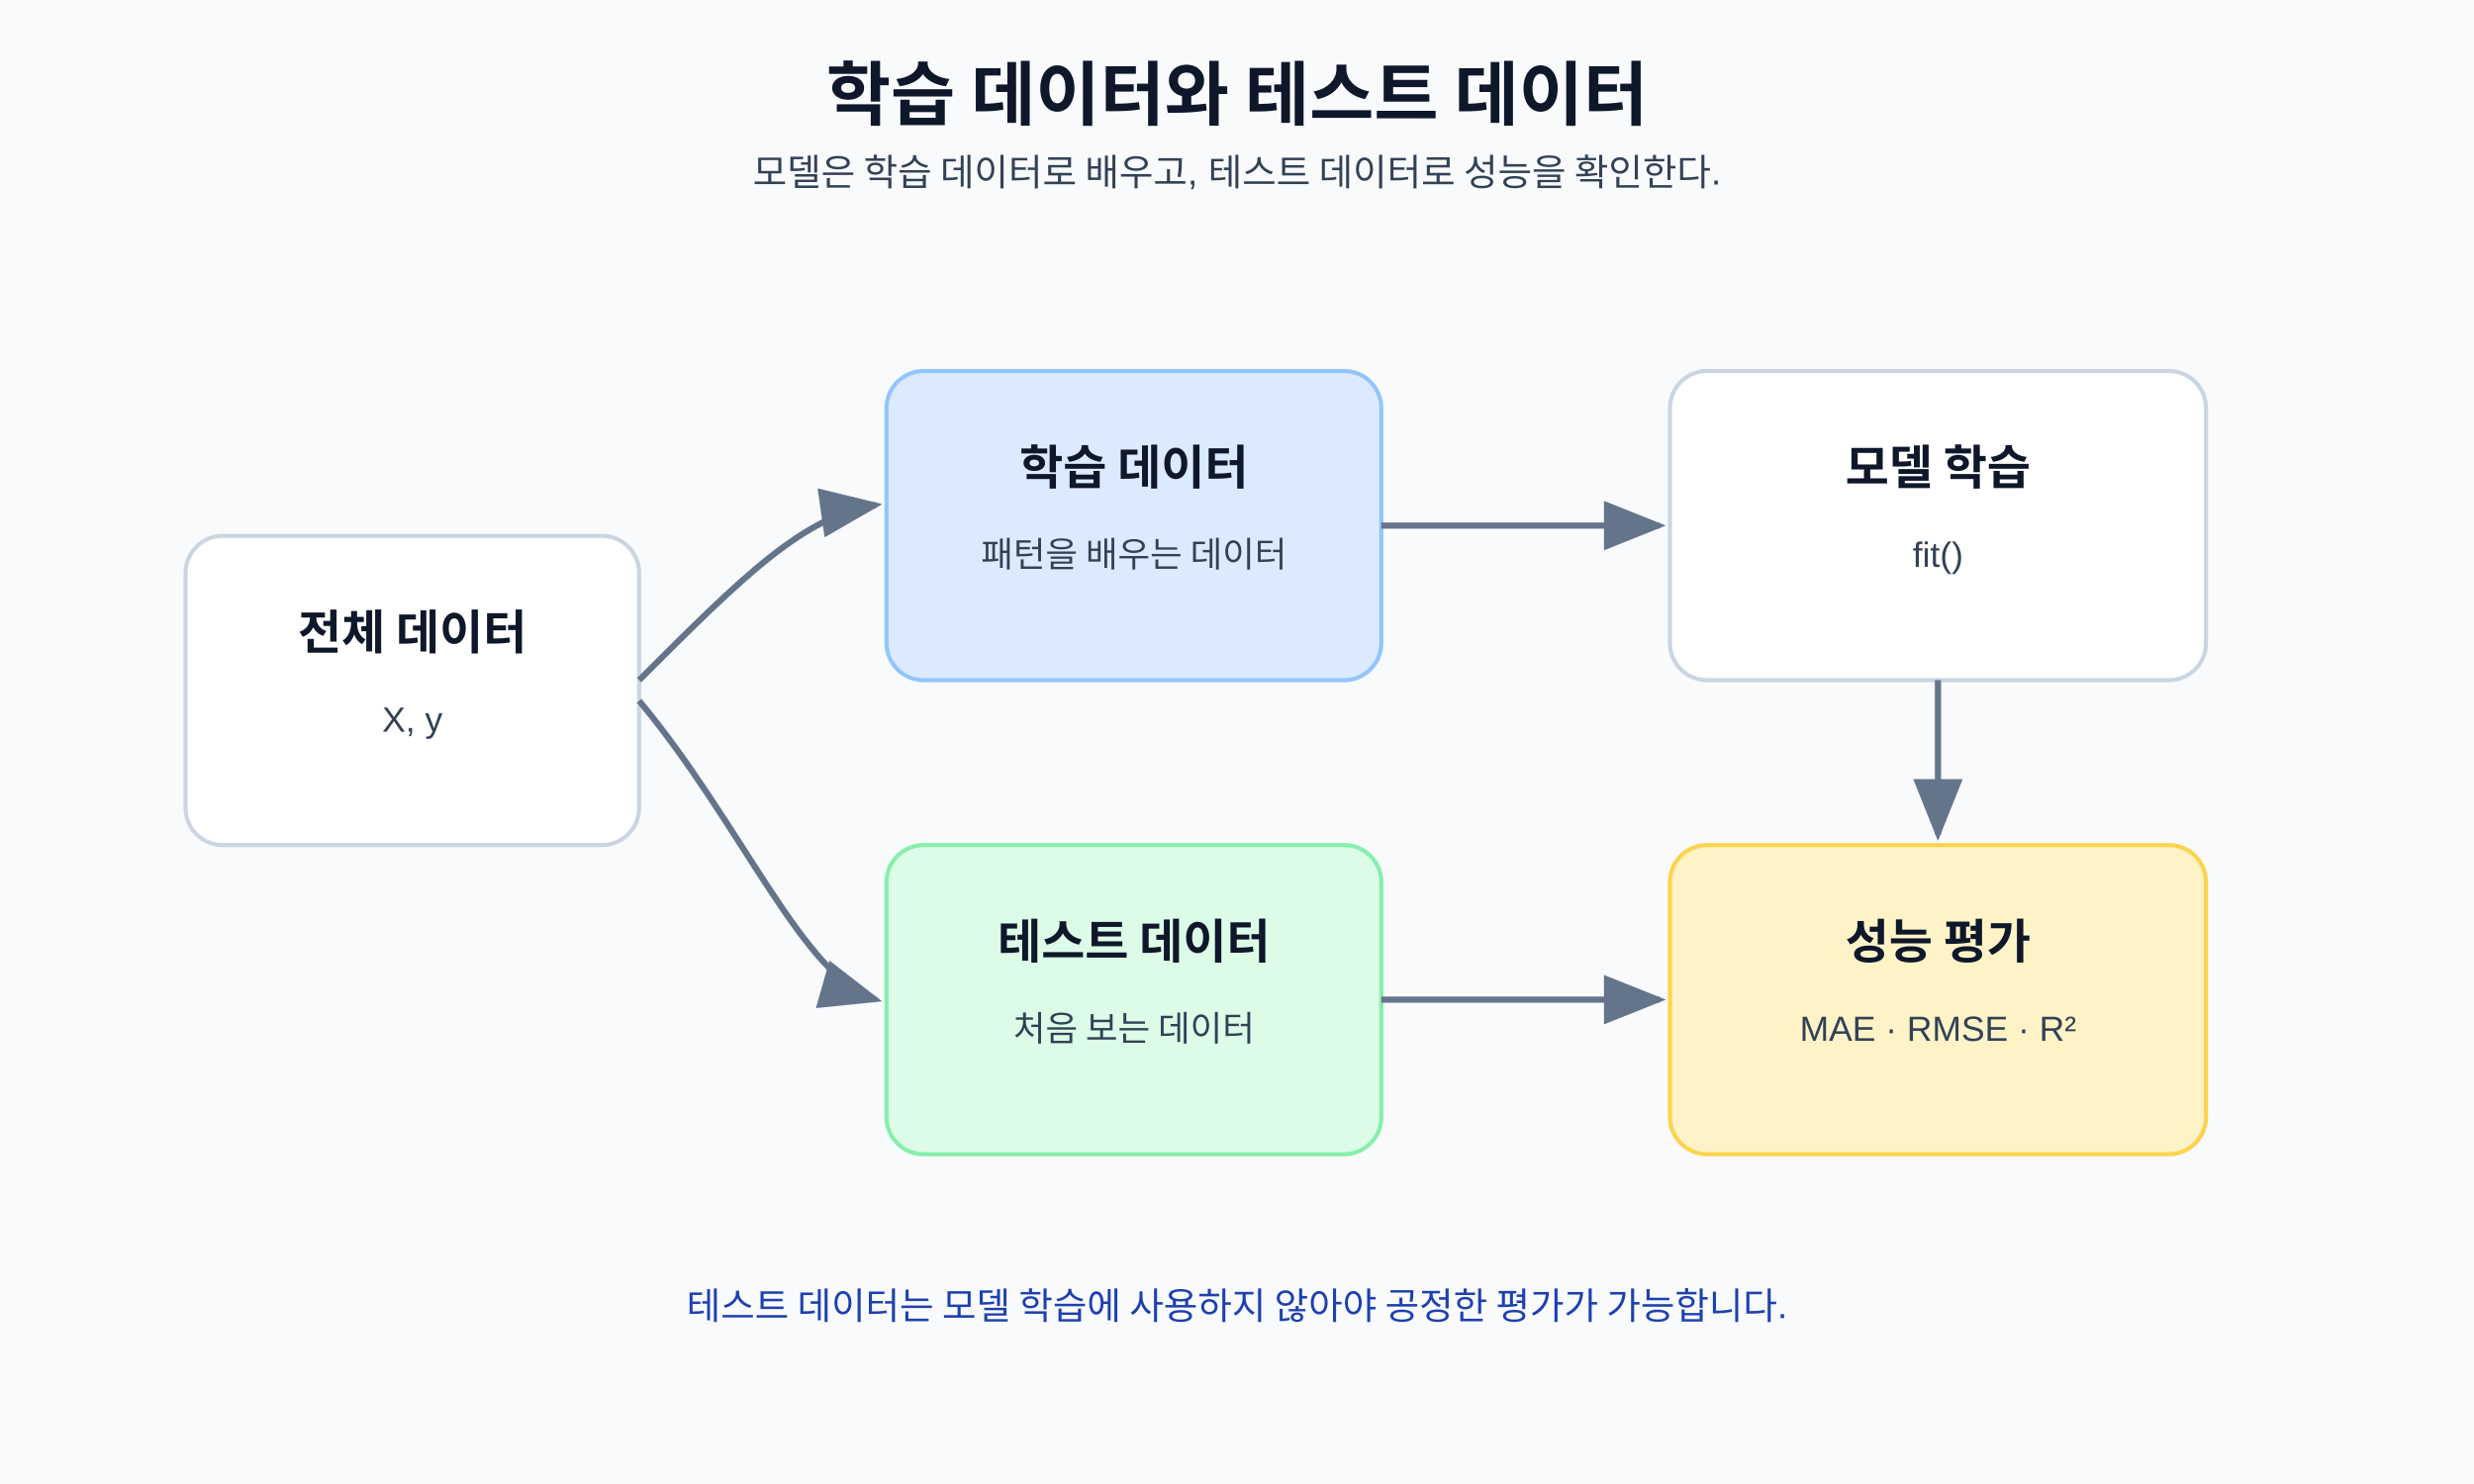
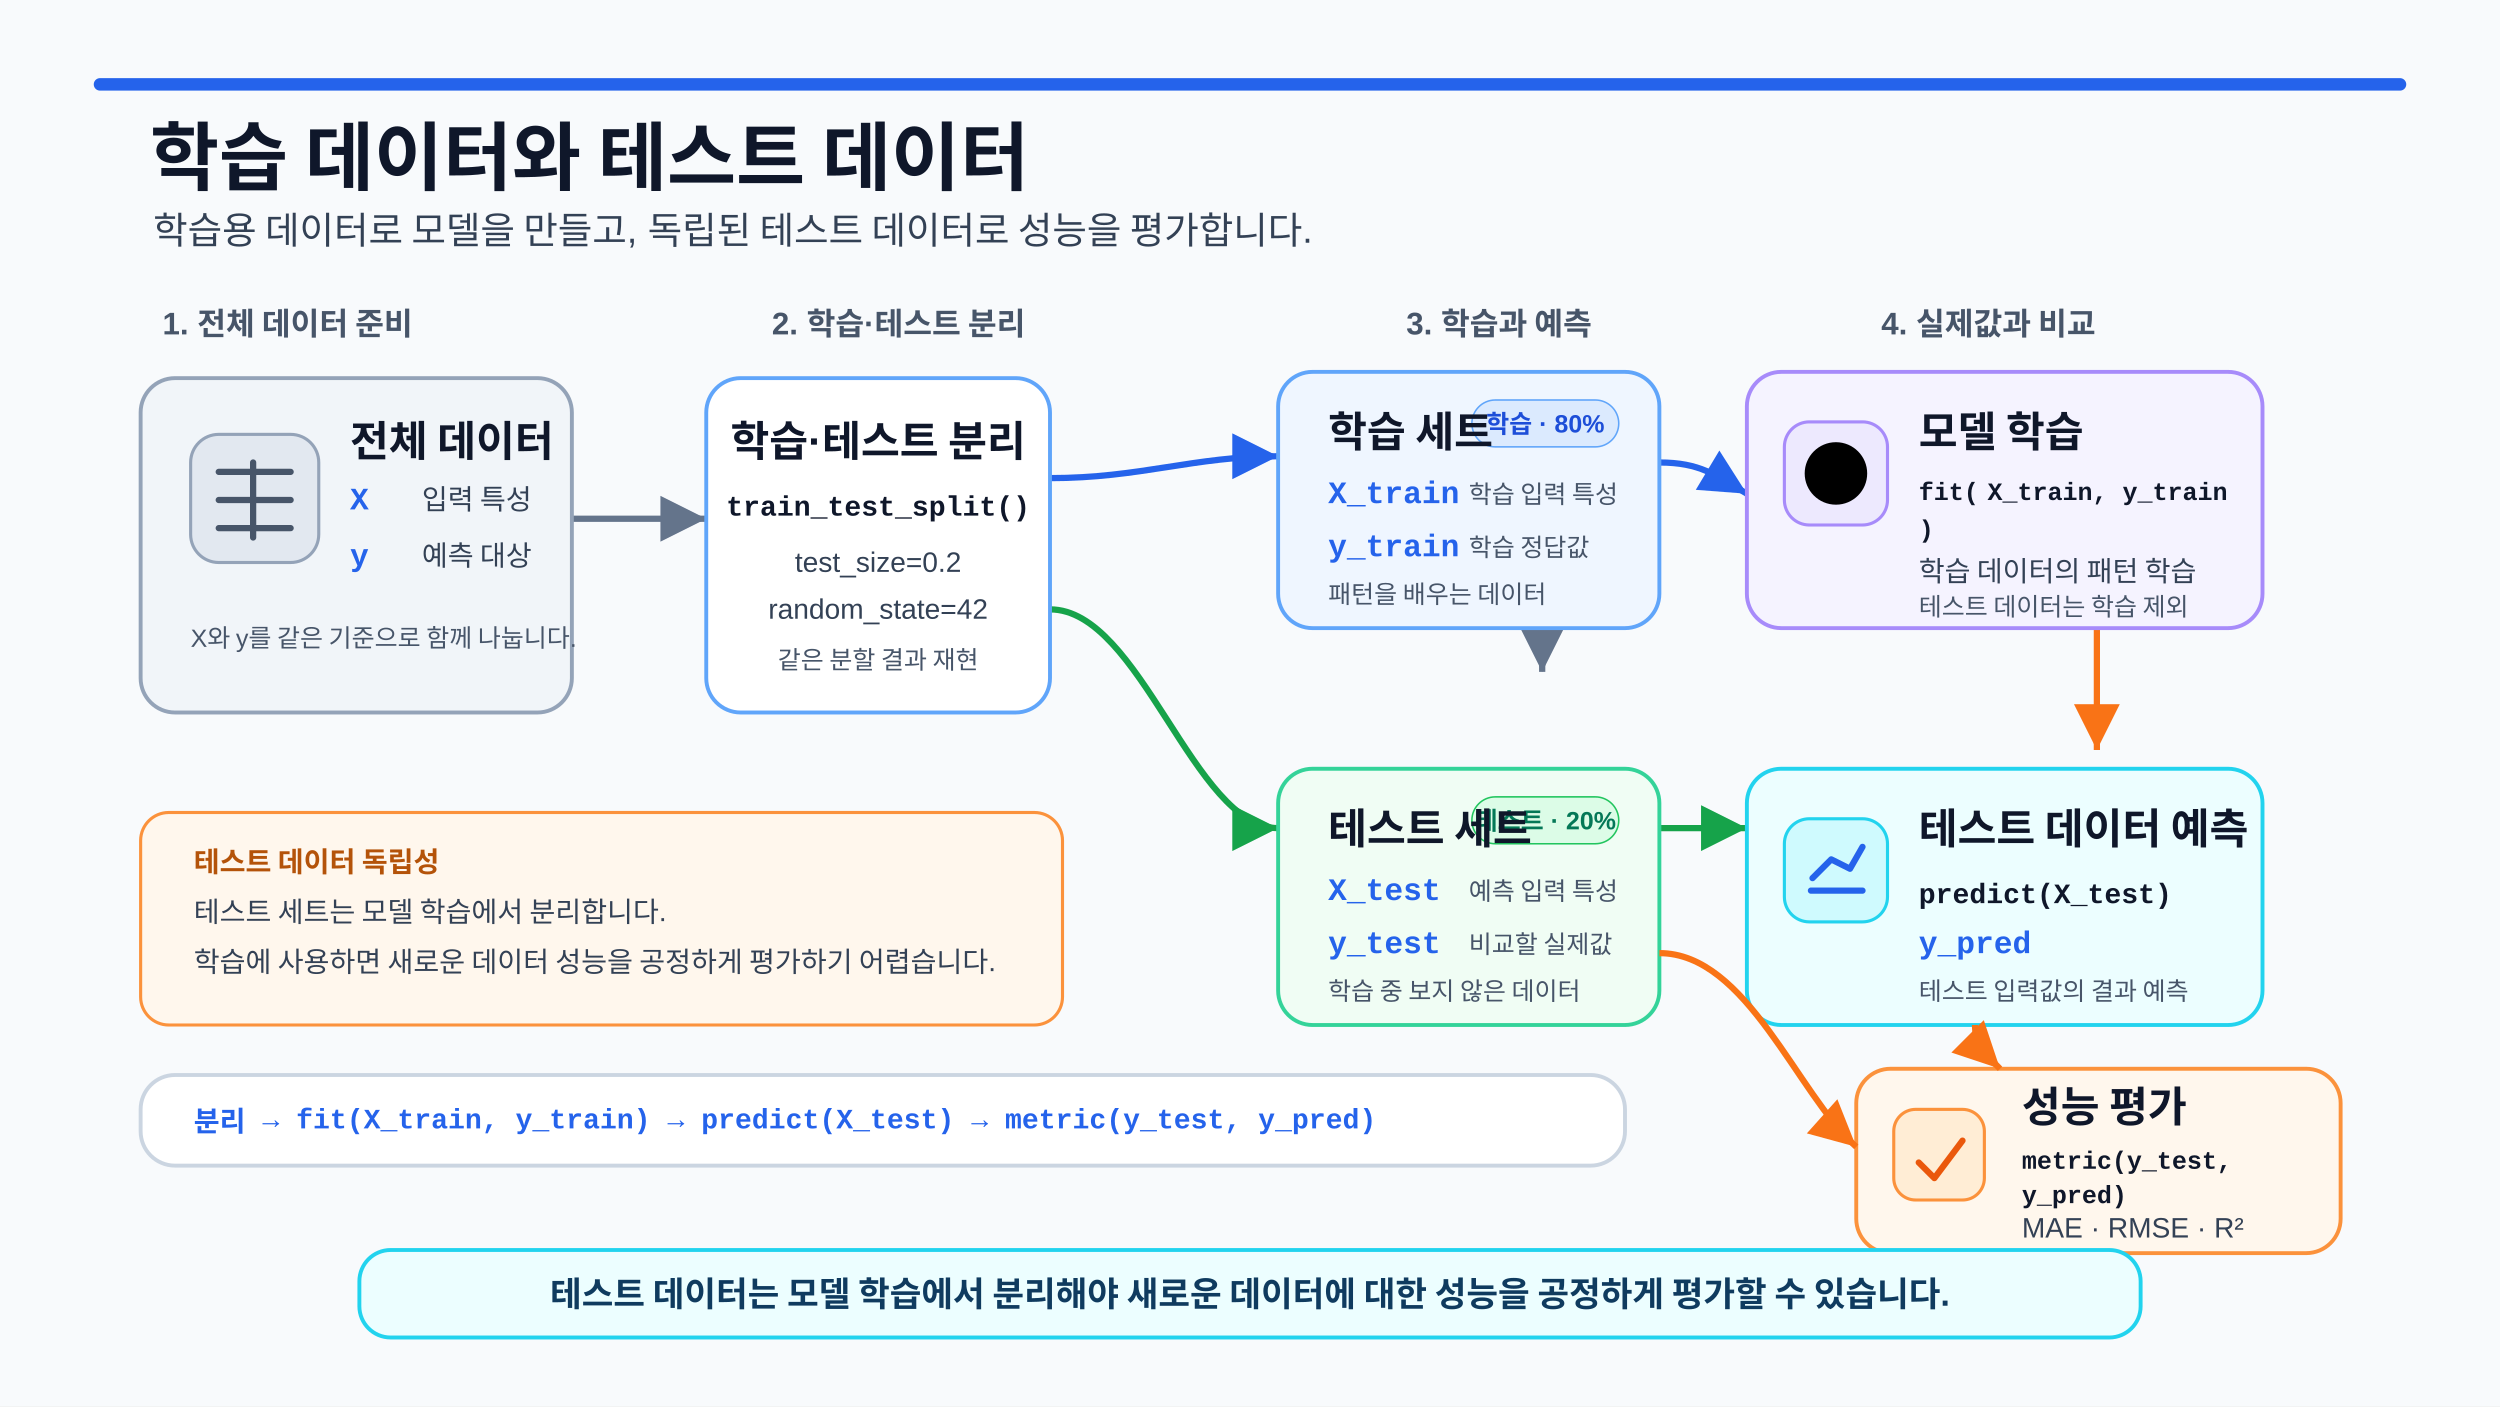
- <svg xmlns="http://www.w3.org/2000/svg" width="1200" height="720" viewBox="0 0 1200 720">
+ <svg xmlns="http://www.w3.org/2000/svg" width="1600" height="900" viewBox="0 0 1600 900" role="img" aria-labelledby="title desc">
  <defs>
-     <style>.bg{fill:#f8fafc}.title{font:700 34px Arial,'Noto Sans KR','Malgun Gothic',sans-serif;fill:#0f172a}.sub{font:500 18px Arial,'Noto Sans KR','Malgun Gothic',sans-serif;fill:#334155}.box{fill:#fff;stroke:#cbd5e1;stroke-width:2;rx:18;ry:18}.train{fill:#dbeafe;stroke:#93c5fd;stroke-width:2;rx:18;ry:18}.test{fill:#dcfce7;stroke:#86efac;stroke-width:2;rx:18;ry:18}.metric{fill:#fef3c7;stroke:#fcd34d;stroke-width:2;rx:18;ry:18}.head{font:700 23px Arial,'Noto Sans KR','Malgun Gothic',sans-serif;fill:#0f172a}.txt{font:500 17px Arial,'Noto Sans KR','Malgun Gothic',sans-serif;fill:#334155}.arrow{stroke:#64748b;stroke-width:3;fill:none;marker-end:url(#a)}.footer{font:500 18px Arial,'Noto Sans KR','Malgun Gothic',sans-serif;fill:#1e40af}</style>
-     <marker id="a" markerWidth="10" markerHeight="8" refX="9" refY="4" orient="auto">
-       <polygon points="0 0,10 4,0 8" fill="#64748b" />
+     <style>
+       .bg{fill:#f8fafc}
+       .top-line{stroke:#2563eb;stroke-width:8;stroke-linecap:round}
+       .title{font:700 48px Arial,'Noto Sans KR','Malgun Gothic',sans-serif;fill:#0f172a}
+       .subtitle{font:500 24px Arial,'Noto Sans KR','Malgun Gothic',sans-serif;fill:#334155}
+       .section{font:700 20px Arial,'Noto Sans KR','Malgun Gothic',sans-serif;fill:#475569}
+       .card{fill:#fff;stroke:#cbd5e1;stroke-width:2.5;rx:22;ry:22}
+       .data{fill:#f1f5f9;stroke:#94a3b8}
+       .split{fill:#fff;stroke:#60a5fa}
+       .train{fill:#eff6ff;stroke:#60a5fa}
+       .test{fill:#f0fdf4;stroke:#34d399}
+       .model{fill:#f5f3ff;stroke:#a78bfa}
+       .predict{fill:#ecfeff;stroke:#22d3ee}
+       .metric{fill:#fff7ed;stroke:#fb923c}
+       .warn-box{fill:#fff7ed;stroke:#fb923c;stroke-width:2;rx:18;ry:18}
+       .footer-box{fill:#ecfeff;stroke:#22d3ee;stroke-width:2.5;rx:20;ry:20}
+       .badge{font:700 16px Arial,'Noto Sans KR','Malgun Gothic',sans-serif}
+       .badge-blue{fill:#dbeafe;stroke:#60a5fa}
+       .badge-green{fill:#dcfce7;stroke:#22c55e}
+       .head{font:700 27px Arial,'Noto Sans KR','Malgun Gothic',sans-serif;fill:#0f172a}
+       .subhead{font:700 20px Arial,'Noto Sans KR','Malgun Gothic',sans-serif;fill:#1e40af}
+       .txt{font:500 18px Arial,'Noto Sans KR','Malgun Gothic',sans-serif;fill:#334155}
+       .small{font:500 16px Arial,'Noto Sans KR','Malgun Gothic',sans-serif;fill:#475569}
+       .code{font:700 20px Consolas,'Courier New',monospace;fill:#2563eb}
+       .code-dark{font:700 18px Consolas,'Courier New',monospace;fill:#0f172a}
+       .code-small{font:700 16px Consolas,'Courier New',monospace;fill:#0f172a}
+       .warn{font:700 18px Arial,'Noto Sans KR','Malgun Gothic',sans-serif;fill:#b45309}
+       .footer{font:700 22px Arial,'Noto Sans KR','Malgun Gothic',sans-serif;fill:#0f3b5f}
+       .formula{font:700 18px Consolas,'Courier New',monospace;fill:#2563eb}
+       .train-line{stroke:#2563eb;stroke-width:4;fill:none}
+       .test-line{stroke:#16a34a;stroke-width:4;fill:none}
+       .eval-line{stroke:#f97316;stroke-width:4;fill:none}
+       .neutral-line{stroke:#64748b;stroke-width:4;fill:none}
+       .icon-blue{stroke:#2563eb;fill:none;stroke-width:4;stroke-linecap:round;stroke-linejoin:round}
+       .icon-green{stroke:#059669;fill:none;stroke-width:4;stroke-linecap:round;stroke-linejoin:round}
+       .icon-purple{stroke:#7c3aed;fill:none;stroke-width:4;stroke-linecap:round;stroke-linejoin:round}
+       .icon-orange{stroke:#ea580c;fill:none;stroke-width:4;stroke-linecap:round;stroke-linejoin:round}
+       .icon-gray{stroke:#475569;fill:none;stroke-width:4;stroke-linecap:round;stroke-linejoin:round}
+     </style>
+     <marker id="arrow-blue" viewBox="0 0 12 12" refX="10" refY="6" markerWidth="11" markerHeight="11" orient="auto">
+       <path d="M2 2 L10 6 L2 10 Z" fill="#2563eb" />
+     </marker>
+     <marker id="arrow-green" viewBox="0 0 12 12" refX="10" refY="6" markerWidth="11" markerHeight="11" orient="auto">
+       <path d="M2 2 L10 6 L2 10 Z" fill="#16a34a" />
+     </marker>
+     <marker id="arrow-orange" viewBox="0 0 12 12" refX="10" refY="6" markerWidth="11" markerHeight="11" orient="auto">
+       <path d="M2 2 L10 6 L2 10 Z" fill="#f97316" />
+     </marker>
+     <marker id="arrow-gray" viewBox="0 0 12 12" refX="10" refY="6" markerWidth="11" markerHeight="11" orient="auto">
+       <path d="M2 2 L10 6 L2 10 Z" fill="#64748b" />
    </marker>
  </defs>
-   <rect class="bg" width="1200" height="720" />
-   <text x="600" y="58" text-anchor="middle" class="title">학습 데이터와 테스트 데이터</text>
-   <text x="600" y="90" text-anchor="middle" class="sub">모델은 학습 데이터로 배우고, 테스트 데이터로 성능을 확인한다.</text>
-   <rect x="90" y="260" width="220" height="150" class="box" />
-   <text x="200" y="315" text-anchor="middle" class="head">전체 데이터</text>
-   <text x="200" y="355" text-anchor="middle" class="txt">X, y</text>
-   <rect x="430" y="180" width="240" height="150" class="train" />
-   <text x="550" y="235" text-anchor="middle" class="head">학습 데이터</text>
-   <text x="550" y="275" text-anchor="middle" class="txt">패턴을 배우는 데이터</text>
-   <rect x="430" y="410" width="240" height="150" class="test" />
-   <text x="550" y="465" text-anchor="middle" class="head">테스트 데이터</text>
-   <text x="550" y="505" text-anchor="middle" class="txt">처음 보는 데이터</text>
-   <rect x="810" y="180" width="260" height="150" class="box" />
-   <text x="940" y="235" text-anchor="middle" class="head">모델 학습</text>
-   <text x="940" y="275" text-anchor="middle" class="txt">fit()</text>
-   <rect x="810" y="410" width="260" height="150" class="metric" />
-   <text x="940" y="465" text-anchor="middle" class="head">성능 평가</text>
-   <text x="940" y="505" text-anchor="middle" class="txt">MAE · RMSE · R²</text>
-   <path class="arrow" d="M310 330C360 280 390 250 425 245" />
-   <path class="arrow" d="M310 340C360 400 390 475 425 485" />
-   <path class="arrow" d="M670 255H805" />
-   <path class="arrow" d="M670 485H805" />
-   <path class="arrow" d="M940 330V405" />
-   <text x="600" y="640" text-anchor="middle" class="footer">테스트 데이터는 모델 학습에 사용하지 않아야 공정한 평가가 가능합니다.</text>
+   <rect class="bg" width="1600" height="900" />
+   <line class="top-line" x1="64" y1="54" x2="1536" y2="54" />
+   <text x="96" y="118" class="title">학습 데이터와 테스트 데이터</text>
+   <text x="98" y="156" class="subtitle">학습용 데이터로 모델을 만들고, 독립된 테스트 데이터로 성능을 평가합니다.</text>
+   <text x="104" y="214" class="section">1. 전체 데이터 준비</text>
+   <text x="494" y="214" class="section">2. 학습·테스트 분리</text>
+   <text x="900" y="214" class="section">3. 학습과 예측</text>
+   <text x="1204" y="214" class="section">4. 실제값과 비교</text>
+   <path class="neutral-line" marker-end="url(#arrow-gray)" d="M366 332 H452" />
+   <path class="train-line" marker-end="url(#arrow-blue)" d="M672 306 C730 306 764 292 818 292" />
+   <path class="test-line" marker-end="url(#arrow-green)" d="M672 390 C730 390 764 530 818 530" />
+   <path class="train-line" marker-end="url(#arrow-blue)" d="M1062 296 C1088 296 1098 304 1118 316" />
+   <path class="test-line" marker-end="url(#arrow-green)" d="M1062 530 H1118" />
+   <path class="neutral-line" marker-end="url(#arrow-gray)" d="M987 366 V430" />
+   <path class="eval-line" marker-end="url(#arrow-orange)" d="M1342 402 V480" />
+   <rect x="90" y="242" width="276" height="214" class="card data" />
+   <g transform="translate(122 278)">
+     <rect x="0" y="0" width="82" height="82" rx="18" fill="#e2e8f0" stroke="#94a3b8" stroke-width="2" />
+     <path class="icon-gray" d="M18 24 H64 M18 42 H64 M18 60 H64" />
+     <path class="icon-gray" d="M40 18 V66" />
+   </g>
+   <text x="224" y="292" class="head">전체 데이터</text>
+   <text x="224" y="326" class="code">X</text>
+   <text x="270" y="326" class="txt">입력 특성</text>
+   <text x="224" y="362" class="code">y</text>
+   <text x="270" y="362" class="txt">예측 대상</text>
+   <text x="122" y="414" class="small">X와 y를 같은 기준으로 함께 나눕니다.</text>
+   <rect x="452" y="242" width="220" height="214" class="card split" />
+   <text x="562" y="292" class="head" text-anchor="middle">학습·테스트 분리</text>
+   <text x="562" y="330" class="code-dark" text-anchor="middle">train_test_split()</text>
+   <text x="562" y="366" class="txt" text-anchor="middle">test_size=0.2</text>
+   <text x="562" y="396" class="txt" text-anchor="middle">random_state=42</text>
+   <text x="562" y="428" class="small" text-anchor="middle">같은 분할 결과 재현</text>
+   <rect x="818" y="238" width="244" height="164" class="card train" />
+   <rect x="942" y="256" width="94" height="30" rx="15" class="badge-blue" />
+   <text x="989" y="277" text-anchor="middle" class="badge" fill="#1d4ed8">학습 · 80%</text>
+   <text x="850" y="286" class="head">학습 세트</text>
+   <text x="850" y="322" class="code">X_train</text>
+   <text x="940" y="322" class="small">학습 입력 특성</text>
+   <text x="850" y="356" class="code">y_train</text>
+   <text x="940" y="356" class="small">학습 정답값</text>
+   <text x="850" y="386" class="small">패턴을 배우는 데이터</text>
+   <rect x="818" y="492" width="244" height="164" class="card test" />
+   <rect x="942" y="510" width="94" height="30" rx="15" class="badge-green" />
+   <text x="989" y="531" text-anchor="middle" class="badge" fill="#047857">테스트 · 20%</text>
+   <text x="850" y="540" class="head">테스트 세트</text>
+   <text x="850" y="576" class="code">X_test</text>
+   <text x="940" y="576" class="small">예측 입력 특성</text>
+   <text x="850" y="610" class="code">y_test</text>
+   <text x="940" y="610" class="small">비교할 실제값</text>
+   <text x="850" y="640" class="small">학습 중 보지 않은 데이터</text>
+   <rect x="1118" y="238" width="330" height="164" class="card model" />
+   <g transform="translate(1142 270)">
+     <rect x="0" y="0" width="66" height="66" rx="16" fill="#ede9fe" stroke="#a78bfa" stroke-width="2" />
+     <path class="icon-purple" d="M20 33 H46 M33 20 V46" />
+     <circle cx="33" cy="33" r="20" />
+   </g>
+   <text x="1228" y="286" class="head">모델 학습</text>
+   <text x="1228" y="320" class="code-small">fit(</text>
+   <text x="1272" y="320" class="code-small">X_train, y_train</text>
+   <text x="1228" y="344" class="code-small">)</text>
+   <text x="1228" y="372" class="txt">학습 데이터의 패턴 학습</text>
+   <text x="1228" y="394" class="small">테스트 데이터는 학습 제외</text>
+   <rect x="1118" y="492" width="330" height="164" class="card predict" />
+   <g transform="translate(1142 524)">
+     <rect x="0" y="0" width="66" height="66" rx="16" fill="#cffafe" stroke="#22d3ee" stroke-width="2" />
+     <path class="icon-blue" d="M17 46 H50" />
+     <path class="icon-blue" d="M18 38 L30 26 L42 32 L50 18" />
+   </g>
+   <text x="1228" y="540" class="head">테스트 데이터 예측</text>
+   <text x="1228" y="578" class="code-dark">predict(X_test)</text>
+   <text x="1228" y="610" class="code">y_pred</text>
+   <text x="1228" y="640" class="small">테스트 입력값의 결과 예측</text>
+   <rect x="1188" y="684" width="310" height="118" class="card metric" />
+   <g transform="translate(1212 710)">
+     <rect x="0" y="0" width="58" height="58" rx="14" fill="#ffedd5" stroke="#fb923c" stroke-width="2" />
+     <path class="icon-orange" d="M16 34 L26 44 L44 20" />
+   </g>
+   <text x="1294" y="718" class="head">성능 평가</text>
+   <text x="1294" y="748" class="code-small">metric(y_test,</text>
+   <text x="1294" y="770" class="code-small">       y_pred)</text>
+   <text x="1294" y="792" class="txt">MAE · RMSE · R²</text>
+   <path class="eval-line" marker-end="url(#arrow-orange)" d="M1264 656 C1264 668 1270 674 1280 684" />
+   <path class="eval-line" marker-end="url(#arrow-orange)" d="M1062 610 C1118 610 1150 700 1188 734" />
+   <rect x="90" y="520" width="590" height="136" class="warn-box" />
+   <text x="124" y="558" class="warn">테스트 데이터 독립성</text>
+   <text x="124" y="590" class="txt">테스트 세트는 모델 학습에서 분리합니다.</text>
+   <text x="124" y="622" class="txt">학습에 사용하면 새로운 데이터 성능을 공정하게 평가하기 어렵습니다.</text>
+   <rect x="90" y="688" width="950" height="58" class="card" />
+   <text x="124" y="724" class="formula">분리 → fit(X_train, y_train) → predict(X_test) → metric(y_test, y_pred)</text>
+   <rect x="230" y="800" width="1140" height="56" class="footer-box" />
+   <text x="800" y="836" text-anchor="middle" class="footer">테스트 데이터는 모델 학습에서 분리해야 새로운 데이터에 대한 성능을 공정하게 평가할 수 있습니다.</text>
</svg>
